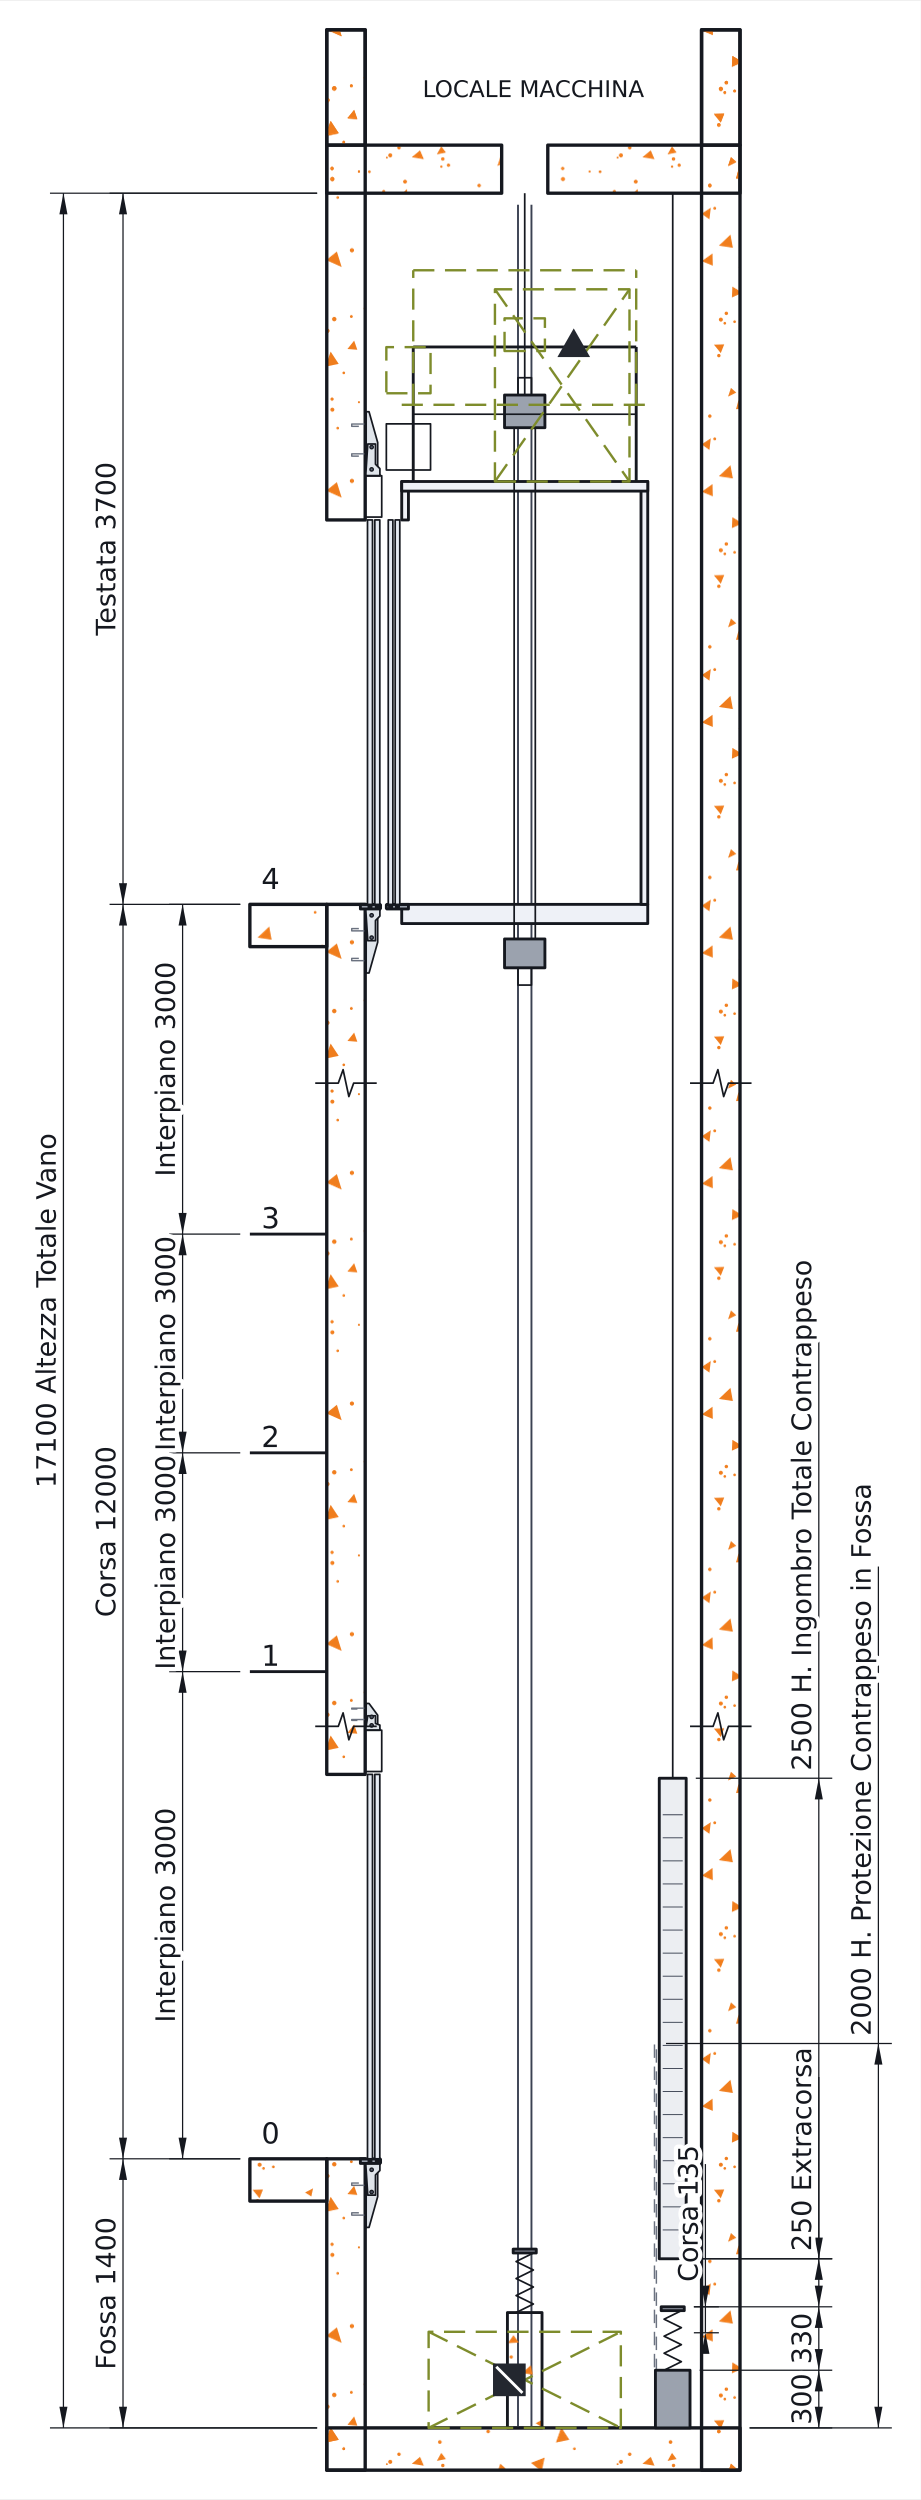
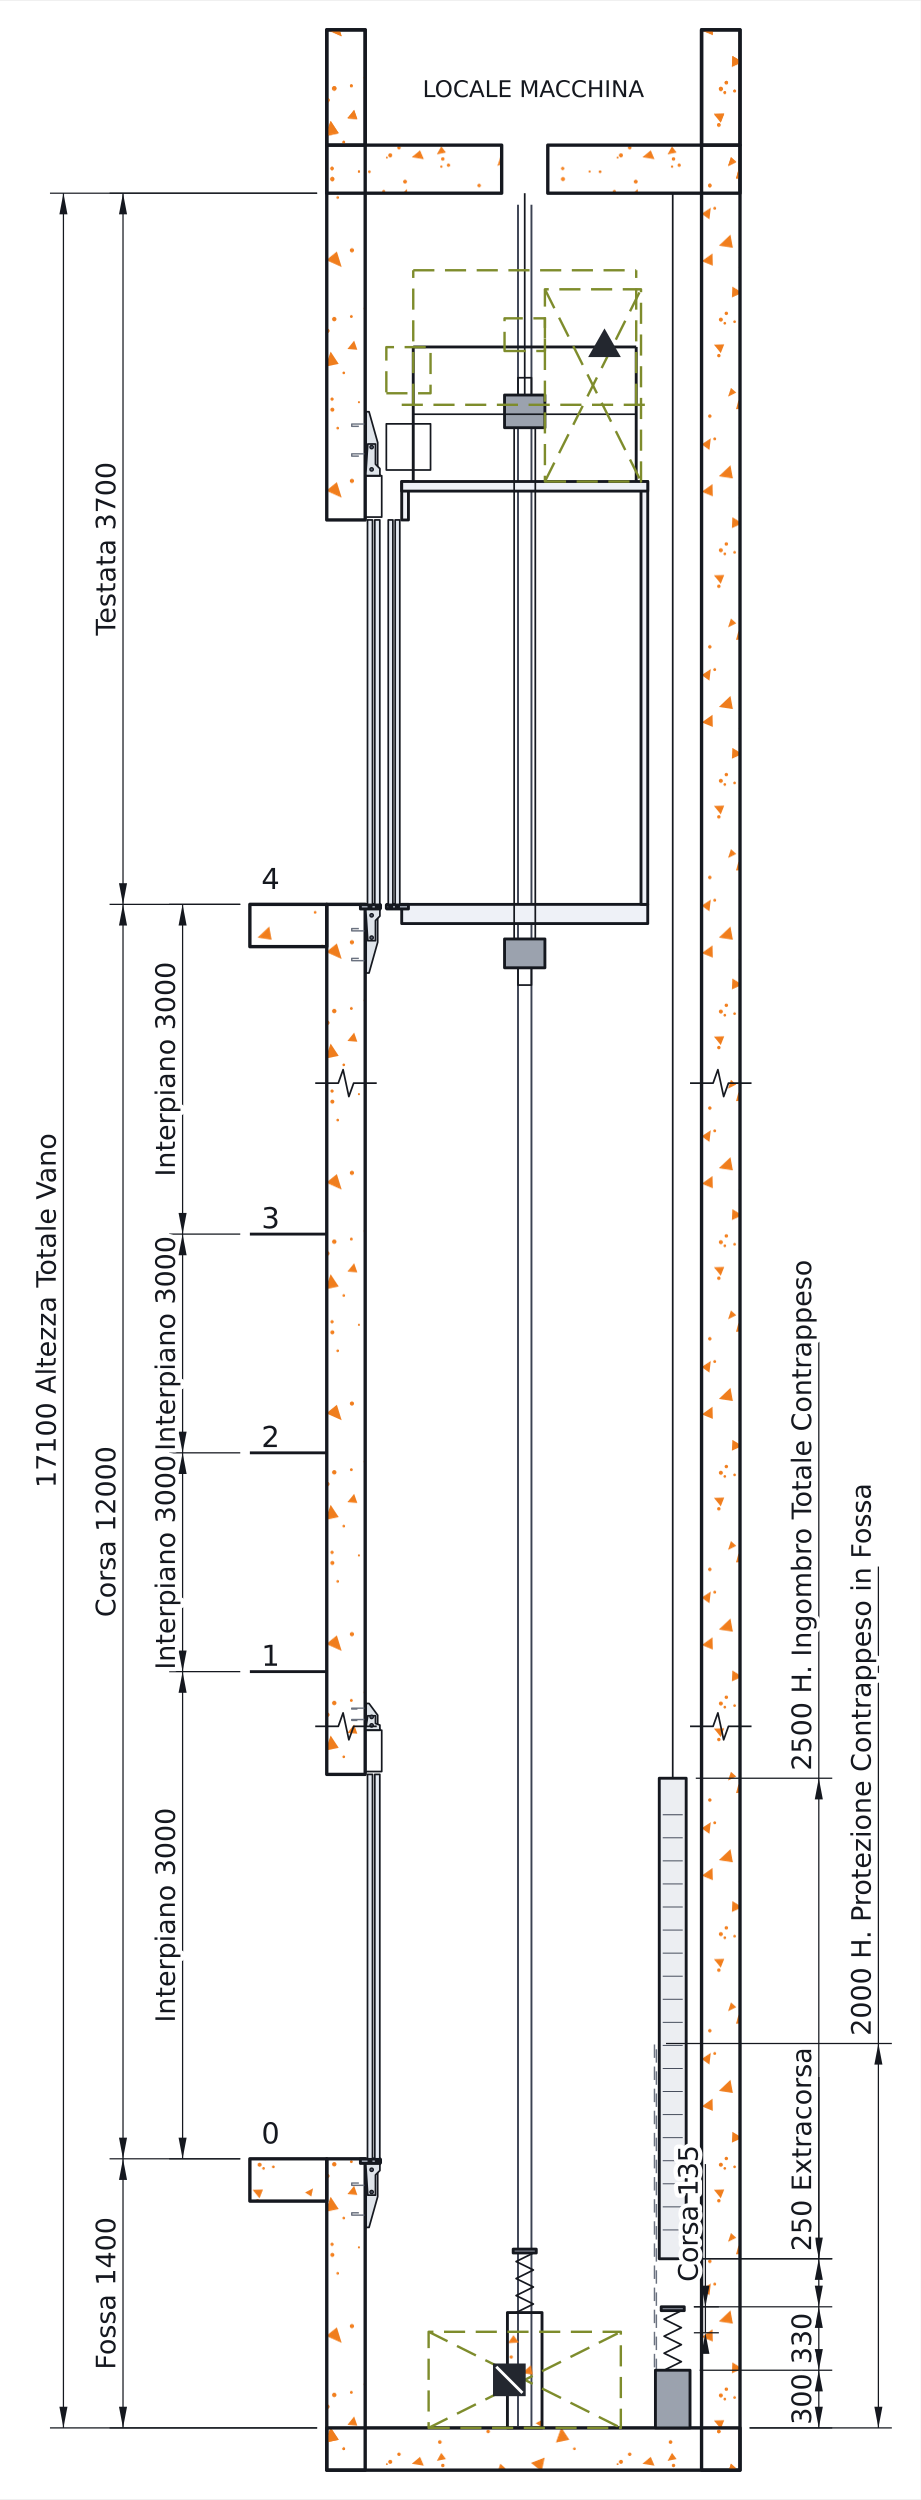
<svg xmlns="http://www.w3.org/2000/svg" width="383" height="1040" class="sheet-svg" viewBox="0 0 95.8 259.93" role="img" aria-label="Sezione A-A generata da LiftPilot" preserveAspectRatio="xMidYMid meet" data-cond="0.84">
  <defs>
    <pattern id="lp-section-concrete" patternUnits="userSpaceOnUse" width="24" height="24">
      <polygon points="18.85,16.26 20.1,16.46 19.71,15.54" fill="#ef7d1d" />
      <circle cx="1.86" cy="19.2" r="0.18" fill="#ef7d1d" />
      <circle cx="21.75" cy="8.23" r="0.19" fill="#ef7d1d" />
      <polygon points="4.06,16.26 3.76,17.17 4.61,16.75" fill="#ef7d1d" />
      <circle cx="11.14" cy="20.45" r="0.14" fill="#ef7d1d" />
      <circle cx="21.12" cy="21.3" r="0.18" fill="#ef7d1d" />
      <polygon points="7.25,16.17 8.37,17.06 8.67,15.62" fill="#ef7d1d" />
      <circle cx="14.14" cy="5.62" r="0.11" fill="#ef7d1d" />
      <circle cx="21.77" cy="14" r="0.19" fill="#ef7d1d" />
      <polygon points="11.24,13.76 10.4,12.48 9.85,14.05" fill="#ef7d1d" />
      <circle cx="14.01" cy="7.99" r="0.17" fill="#ef7d1d" />
      <circle cx="11.77" cy="14.7" r="0.14" fill="#ef7d1d" />
      <polygon points="16.73,11.47 15.71,10.15 15.07,11.47" fill="#ef7d1d" />
      <circle cx="21.93" cy="17.24" r="0.12" fill="#ef7d1d" />
      <circle cx="15.93" cy="19.82" r="0.16" fill="#ef7d1d" />
      <polygon points="2.29,11.76 3,12.64 3.36,11.73" fill="#ef7d1d" />
      <circle cx="18.54" cy="11.1" r="0.21" fill="#ef7d1d" />
      <circle cx="10.06" cy="10.32" r="0.23" fill="#ef7d1d" />
      <polygon points="8.39,12.45 8.57,11.61 7.74,12.04" fill="#ef7d1d" />
      <circle cx="3.58" cy="8.5" r="0.18" fill="#ef7d1d" />
      <circle cx="5.2" cy="5.15" r="0.17" fill="#ef7d1d" />
      <polygon points="19.07,22.08 18.26,21.59 18.3,22.28" fill="#ef7d1d" />
      <circle cx="22.67" cy="17.09" r="0.17" fill="#ef7d1d" />
      <circle cx="21.44" cy="21.66" r="0.17" fill="#ef7d1d" />
      <polygon points="1.02,3.07 2.17,3.54 2.14,2.27" fill="#ef7d1d" />
      <circle cx="6.69" cy="6.78" r="0.1" fill="#ef7d1d" />
      <circle cx="12.62" cy="1.94" r="0.22" fill="#ef7d1d" />
      <polygon points="16.86,11.6 17.89,11.91 17.7,10.87" fill="#ef7d1d" />
      <circle cx="10.55" cy="17.43" r="0.17" fill="#ef7d1d" />
      <circle cx="14.44" cy="17.77" r="0.14" fill="#ef7d1d" />
      <polygon points="21.54,0.75 21.33,2.35 22.59,1.93" fill="#ef7d1d" />
      <circle cx="2.37" cy="21.57" r="0.15" fill="#ef7d1d" />
      <circle cx="17.52" cy="15.27" r="0.18" fill="#ef7d1d" />
      <polygon points="4.01,0.31 2.8,1.46 4.26,1.68" fill="#ef7d1d" />
      <circle cx="22.08" cy="16.44" r="0.18" fill="#ef7d1d" />
      <circle cx="16.61" cy="16.06" r="0.21" fill="#ef7d1d" />
      <polygon points="17.86,6.31 17.48,7.28 18.39,7.1" fill="#ef7d1d" />
      <circle cx="10.58" cy="18.53" r="0.21" fill="#ef7d1d" />
      <circle cx="2.8" cy="12.9" r="0.18" fill="#ef7d1d" />
      <polygon points="4.21,5.72 4.16,6.85 5.24,6.35" fill="#ef7d1d" />
      <circle cx="12.56" cy="8.83" r="0.15" fill="#ef7d1d" />
      <circle cx="22.96" cy="5.43" r="0.24" fill="#ef7d1d" />
      <polygon points="14.68,4.68 15.86,5.58 16.12,3.78" fill="#ef7d1d" />
      <circle cx="8.79" cy="22.83" r="0.14" fill="#ef7d1d" />
      <circle cx="18.13" cy="9.8" r="0.18" fill="#ef7d1d" />
      <polygon points="5.99,3.65 5.43,2.89 4.85,3.71" fill="#ef7d1d" />
      <circle cx="14.37" cy="4.77" r="0.22" fill="#ef7d1d" />
      <circle cx="22.94" cy="8.42" r="0.23" fill="#ef7d1d" />
      <polygon points="7.44,6.99 7.24,6.01 6.31,6.82" fill="#ef7d1d" />
      <circle cx="22.55" cy="5.99" r="0.14" fill="#ef7d1d" />
      <circle cx="8.76" cy="17.52" r="0.15" fill="#ef7d1d" />
      <polygon points="4.84,17.56 4.59,18.48 5.64,18.33" fill="#ef7d1d" />
      <circle cx="3.42" cy="9.53" r="0.14" fill="#ef7d1d" />
      <circle cx="4.44" cy="9.37" r="0.14" fill="#ef7d1d" />
      <polygon points="15.66,1.4 16.37,2.2 16.64,1.35" fill="#ef7d1d" />
      <circle cx="16.26" cy="16.3" r="0.1" fill="#ef7d1d" />
      <circle cx="9.17" cy="3.23" r="0.13" fill="#ef7d1d" />
      <polygon points="18.33,19.56 17.17,20.84 18.56,21.16" fill="#ef7d1d" />
      <circle cx="6.38" cy="17.89" r="0.21" fill="#ef7d1d" />
      <circle cx="19.01" cy="5.49" r="0.22" fill="#ef7d1d" />
      <polygon points="12.15,12.21 13.18,12.29 12.85,11.34" fill="#ef7d1d" />
      <circle cx="14.9" cy="7.21" r="0.23" fill="#ef7d1d" />
      <circle cx="18.15" cy="18.8" r="0.2" fill="#ef7d1d" />
      <polygon points="1.96,21.51 1,22.14 1.82,22.72" fill="#ef7d1d" />
      <circle cx="3.01" cy="9.15" r="0.21" fill="#ef7d1d" />
      <circle cx="10.78" cy="9.1" r="0.23" fill="#ef7d1d" />
      <polygon points="21.46,15.96 22.4,15.77 21.92,15.13" fill="#ef7d1d" />
      <circle cx="13.35" cy="17.75" r="0.11" fill="#ef7d1d" />
      <circle cx="9.53" cy="2.38" r="0.16" fill="#ef7d1d" />
      <polygon points="9.94,2.96 11.55,3.68 11.05,2.07" fill="#ef7d1d" />
    </pattern>
  </defs>
  <rect x="0" y="0" width="95.8" height="259.93" fill="#ffffff" />
  <g stroke-linejoin="round">
    <polygon points="34,256.93 38,256.93 38,224.53 34,224.53" fill="url(#lp-section-concrete)" stroke="#15181f" stroke-width="0.35" />
    <polygon points="34,184.53 38,184.53 38,94 34,94" fill="url(#lp-section-concrete)" stroke="#15181f" stroke-width="0.35" />
    <polygon points="34,54 38,54 38,3 34,3" fill="url(#lp-section-concrete)" stroke="#15181f" stroke-width="0.35" />
    <polygon points="26,228.93 34,228.93 34,224.53 26,224.53" fill="url(#lp-section-concrete)" stroke="#15181f" stroke-width="0.35" />
    <polygon points="36.6,230.39 38,230.39 38,230.15 36.6,230.15" fill="none" stroke="#6b7280" stroke-width="0.15" stroke-dasharray="1.4 0.9" />
    <polygon points="36.6,227.29 38,227.29 38,227.05 36.6,227.05" fill="none" stroke="#6b7280" stroke-width="0.15" stroke-dasharray="1.4 0.9" />
    <polygon points="38,231.67 38.1,231.67 38.1,225.27 38,225.27" fill="#dfe4ea" stroke="#15181f" stroke-width="0.18" />
    <polygon points="38.1,231.67 38.4,231.67 39.3,228.47 39.3,225.27 38.1,225.27" fill="#dfe4ea" stroke="#15181f" stroke-width="0.18" />
    <polygon points="38.07,225.11 39.53,225.11 39.53,225.01 38.07,225.01" fill="#dfe4ea" stroke="#15181f" stroke-width="0.18" />
    <polygon points="38.07,225.01 39.53,225.01 39.53,225.75 39.07,226.21 39.07,228.31 38.27,228.31 38.07,225.25" fill="#dfe4ea" stroke="#15181f" stroke-width="0.18" />
    <circle cx="38.67" cy="225.67" r="0.16" fill="#ffffff" stroke="#15181f" stroke-width="0.18" />
    <circle cx="38.67" cy="225.67" r="0.08" fill="none" stroke="#3b4252" stroke-width="0.1" />
    <circle cx="38.67" cy="227.99" r="0.16" fill="#ffffff" stroke="#15181f" stroke-width="0.18" />
    <circle cx="38.67" cy="227.99" r="0.08" fill="none" stroke="#3b4252" stroke-width="0.1" />
    <polygon points="36.6,177.64 38,177.64 38,177.73 36.6,177.73" fill="none" stroke="#6b7280" stroke-width="0.15" stroke-dasharray="1.4 0.9" />
    <polygon points="36.6,178.82 38,178.82 38,178.91 36.6,178.91" fill="none" stroke="#6b7280" stroke-width="0.15" stroke-dasharray="1.4 0.9" />
    <polygon points="38,177.15 38.1,177.15 38.1,179.67 38,179.67" fill="#dfe4ea" stroke="#15181f" stroke-width="0.18" />
    <polygon points="38.1,177.15 38.4,177.15 39.3,178.37 39.3,179.67 38.1,179.67" fill="#dfe4ea" stroke="#15181f" stroke-width="0.18" />
    <polygon points="38.07,179.83 39.53,179.83 39.53,179.93 38.07,179.93" fill="#dfe4ea" stroke="#15181f" stroke-width="0.18" />
    <polygon points="38.07,179.93 39.53,179.93 39.53,179.4 39.07,179.23 39.07,178.43 38.27,178.43 38.07,179.69" fill="#dfe4ea" stroke="#15181f" stroke-width="0.18" />
    <circle cx="38.67" cy="179.43" r="0.16" fill="#ffffff" stroke="#15181f" stroke-width="0.18" />
    <circle cx="38.67" cy="179.43" r="0.08" fill="none" stroke="#3b4252" stroke-width="0.1" />
    <circle cx="38.67" cy="178.55" r="0.16" fill="#ffffff" stroke="#15181f" stroke-width="0.18" />
    <circle cx="38.67" cy="178.55" r="0.08" fill="none" stroke="#3b4252" stroke-width="0.1" />
    <polygon points="37.5,225.01 39.54,225.01 39.6,224.95 39.6,224.59 39.54,224.53 39.39,224.53 39.37,224.55 39.37,224.81 39.15,224.81 39.15,224.55 39.13,224.53 39.07,224.53 39.05,224.55 39.03,224.53 38.99,224.53 38.97,224.55 38.95,224.53 38.91,224.53 38.89,224.55 38.87,224.53 38.83,224.53 38.81,224.55 38.79,224.53 38.75,224.53 38.73,224.55 38.71,224.53 38.63,224.53 38.61,224.55 38.61,224.81 38.39,224.81 38.39,224.55 38.37,224.53 38.31,224.53 38.29,224.55 38.27,224.53 38.23,224.53 38.21,224.55 38.19,224.53 38.15,224.53 38.13,224.55 38.11,224.53 38.07,224.53 38.05,224.55 38.03,224.53 37.99,224.53 37.97,224.55 37.95,224.53 37.91,224.53 37.89,224.55 37.87,224.53 37.83,224.53 37.81,224.55 37.79,224.53 37.75,224.53 37.73,224.55 37.71,224.53 37.67,224.53 37.65,224.55 37.63,224.53 37.5,224.53" fill="#9ba2ae" stroke="#15181f" stroke-width="0.3" />
    <polygon points="39,224.53 39.52,224.53 39.52,184.53 39,184.53" fill="#e5eaf2" stroke="#15181f" stroke-width="0.18" />
    <polygon points="38.24,224.53 38.76,224.53 38.76,184.53 38.24,184.53" fill="#e5eaf2" stroke="#15181f" stroke-width="0.18" />
    <polygon points="38,184.23 39.72,184.23 39.72,179.93 38,179.93" fill="none" stroke="#15181f" stroke-width="0.18" />
    <line x1="26" y1="173.84" x2="34" y2="173.84" stroke="#15181f" stroke-width="0.3" />
    <line x1="26" y1="151.07" x2="34" y2="151.07" stroke="#15181f" stroke-width="0.3" />
    <line x1="26" y1="128.31" x2="34" y2="128.31" stroke="#15181f" stroke-width="0.3" />
    <polygon points="26,98.4 34,98.4 34,94 26,94" fill="url(#lp-section-concrete)" stroke="#15181f" stroke-width="0.35" />
    <polygon points="36.6,99.86 38,99.86 38,99.62 36.6,99.62" fill="none" stroke="#6b7280" stroke-width="0.15" stroke-dasharray="1.4 0.9" />
    <polygon points="36.6,96.76 38,96.76 38,96.52 36.6,96.52" fill="none" stroke="#6b7280" stroke-width="0.15" stroke-dasharray="1.4 0.9" />
    <polygon points="38,101.14 38.1,101.14 38.1,94.74 38,94.74" fill="#dfe4ea" stroke="#15181f" stroke-width="0.18" />
    <polygon points="38.1,101.14 38.4,101.14 39.3,97.94 39.3,94.74 38.1,94.74" fill="#dfe4ea" stroke="#15181f" stroke-width="0.18" />
    <polygon points="38.07,94.58 39.53,94.58 39.53,94.48 38.07,94.48" fill="#dfe4ea" stroke="#15181f" stroke-width="0.18" />
    <polygon points="38.07,94.48 39.53,94.48 39.53,95.22 39.07,95.68 39.07,97.78 38.27,97.78 38.07,94.72" fill="#dfe4ea" stroke="#15181f" stroke-width="0.18" />
    <circle cx="38.67" cy="95.14" r="0.16" fill="#ffffff" stroke="#15181f" stroke-width="0.18" />
    <circle cx="38.67" cy="95.14" r="0.08" fill="none" stroke="#3b4252" stroke-width="0.1" />
    <circle cx="38.67" cy="97.46" r="0.16" fill="#ffffff" stroke="#15181f" stroke-width="0.18" />
    <circle cx="38.67" cy="97.46" r="0.08" fill="none" stroke="#3b4252" stroke-width="0.1" />
    <polygon points="36.6,44.02 38,44.02 38,44.26 36.6,44.26" fill="none" stroke="#6b7280" stroke-width="0.15" stroke-dasharray="1.4 0.9" />
    <polygon points="36.6,47.12 38,47.12 38,47.36 36.6,47.36" fill="none" stroke="#6b7280" stroke-width="0.15" stroke-dasharray="1.4 0.9" />
    <polygon points="38,42.74 38.1,42.74 38.1,49.14 38,49.14" fill="#dfe4ea" stroke="#15181f" stroke-width="0.18" />
    <polygon points="38.1,42.74 38.4,42.74 39.3,45.94 39.3,49.14 38.1,49.14" fill="#dfe4ea" stroke="#15181f" stroke-width="0.18" />
    <polygon points="38.07,49.3 39.53,49.3 39.53,49.4 38.07,49.4" fill="#dfe4ea" stroke="#15181f" stroke-width="0.18" />
    <polygon points="38.07,49.4 39.53,49.4 39.53,48.66 39.07,48.2 39.07,46.1 38.27,46.1 38.07,49.16" fill="#dfe4ea" stroke="#15181f" stroke-width="0.18" />
    <circle cx="38.67" cy="48.74" r="0.16" fill="#ffffff" stroke="#15181f" stroke-width="0.18" />
    <circle cx="38.67" cy="48.74" r="0.08" fill="none" stroke="#3b4252" stroke-width="0.1" />
    <circle cx="38.67" cy="46.42" r="0.16" fill="#ffffff" stroke="#15181f" stroke-width="0.18" />
    <circle cx="38.67" cy="46.42" r="0.08" fill="none" stroke="#3b4252" stroke-width="0.1" />
    <polygon points="37.5,94.48 39.54,94.48 39.6,94.42 39.6,94.06 39.54,94 39.39,94 39.37,94.02 39.37,94.28 39.15,94.28 39.15,94.02 39.13,94 39.07,94 39.05,94.02 39.03,94 38.99,94 38.97,94.02 38.95,94 38.91,94 38.89,94.02 38.87,94 38.83,94 38.81,94.02 38.79,94 38.75,94 38.73,94.02 38.71,94 38.63,94 38.61,94.02 38.61,94.28 38.39,94.28 38.39,94.02 38.37,94 38.31,94 38.29,94.02 38.27,94 38.23,94 38.21,94.02 38.19,94 38.15,94 38.13,94.02 38.11,94 38.07,94 38.05,94.02 38.03,94 37.99,94 37.97,94.02 37.95,94 37.91,94 37.89,94.02 37.87,94 37.83,94 37.81,94.02 37.79,94 37.75,94 37.73,94.02 37.71,94 37.67,94 37.65,94.02 37.63,94 37.5,94" fill="#9ba2ae" stroke="#15181f" stroke-width="0.3" />
    <polygon points="39,94 39.52,94 39.52,54 39,54" fill="#e5eaf2" stroke="#15181f" stroke-width="0.18" />
    <polygon points="38.24,94 38.76,94 38.76,54 38.24,54" fill="#e5eaf2" stroke="#15181f" stroke-width="0.18" />
    <polygon points="38,53.7 39.72,53.7 39.72,49.4 38,49.4" fill="none" stroke="#15181f" stroke-width="0.18" />
    <polygon points="73,256.93 77,256.93 77,3 73,3" fill="url(#lp-section-concrete)" stroke="#15181f" stroke-width="0.35" />
    <polyline points="32.8,179.53 35.2,179.53 35.7,178.13 36.3,180.93 36.8,179.53 39.2,179.53" fill="none" stroke="#15181f" stroke-width="0.18" />
    <polyline points="71.8,179.53 74.2,179.53 74.7,178.13 75.3,180.93 75.8,179.53 78.2,179.53" fill="none" stroke="#15181f" stroke-width="0.18" />
    <polyline points="32.8,112.6 35.2,112.6 35.7,111.2 36.3,114 36.8,112.6 39.2,112.6" fill="none" stroke="#15181f" stroke-width="0.18" />
    <polyline points="71.8,112.6 74.2,112.6 74.7,111.2 75.3,114 75.8,112.6 78.2,112.6" fill="none" stroke="#15181f" stroke-width="0.18" />
    <polygon points="34,256.93 77,256.93 77,252.53 34,252.53" fill="url(#lp-section-concrete)" stroke="#15181f" stroke-width="0.35" />
    <polygon points="34,20 52.2,20 52.2,15 34,15" fill="url(#lp-section-concrete)" stroke="#15181f" stroke-width="0.35" />
    <polygon points="57,20 77,20 77,15 57,15" fill="url(#lp-section-concrete)" stroke="#15181f" stroke-width="0.35" />
    <polygon points="34,15 38,15 38,3 34,3" fill="url(#lp-section-concrete)" stroke="#15181f" stroke-width="0.35" />
    <polygon points="73,15 77,15 77,3 73,3" fill="url(#lp-section-concrete)" stroke="#15181f" stroke-width="0.35" />
    <line x1="53.9" y1="252.53" x2="53.9" y2="21.2" stroke="#3b4252" stroke-width="0.2" />
    <line x1="55.3" y1="252.53" x2="55.3" y2="21.2" stroke="#3b4252" stroke-width="0.2" />
    <polygon points="68.6,234.93 71.4,234.93 71.4,184.93 68.6,184.93" fill="#eceef2" stroke="#15181f" stroke-width="0.3" />
    <line x1="68.96" y1="231.93" x2="71.04" y2="231.93" stroke="#3b4252" stroke-width="0.1" />
    <line x1="68.96" y1="229.53" x2="71.04" y2="229.53" stroke="#3b4252" stroke-width="0.1" />
    <line x1="68.96" y1="227.13" x2="71.04" y2="227.13" stroke="#3b4252" stroke-width="0.1" />
    <line x1="68.96" y1="224.73" x2="71.04" y2="224.73" stroke="#3b4252" stroke-width="0.1" />
    <line x1="68.96" y1="222.33" x2="71.04" y2="222.33" stroke="#3b4252" stroke-width="0.1" />
    <line x1="68.96" y1="219.93" x2="71.04" y2="219.93" stroke="#3b4252" stroke-width="0.1" />
    <line x1="68.96" y1="217.53" x2="71.04" y2="217.53" stroke="#3b4252" stroke-width="0.1" />
    <line x1="68.96" y1="215.13" x2="71.04" y2="215.13" stroke="#3b4252" stroke-width="0.1" />
    <line x1="68.96" y1="212.73" x2="71.04" y2="212.73" stroke="#3b4252" stroke-width="0.1" />
    <line x1="68.96" y1="210.33" x2="71.04" y2="210.33" stroke="#3b4252" stroke-width="0.1" />
    <line x1="68.96" y1="207.93" x2="71.04" y2="207.93" stroke="#3b4252" stroke-width="0.1" />
    <line x1="68.96" y1="205.53" x2="71.04" y2="205.53" stroke="#3b4252" stroke-width="0.1" />
    <line x1="68.96" y1="203.13" x2="71.04" y2="203.13" stroke="#3b4252" stroke-width="0.1" />
    <line x1="68.96" y1="200.73" x2="71.04" y2="200.73" stroke="#3b4252" stroke-width="0.1" />
    <line x1="68.96" y1="198.33" x2="71.04" y2="198.33" stroke="#3b4252" stroke-width="0.1" />
    <line x1="68.96" y1="195.93" x2="71.04" y2="195.93" stroke="#3b4252" stroke-width="0.1" />
    <line x1="68.96" y1="193.53" x2="71.04" y2="193.53" stroke="#3b4252" stroke-width="0.1" />
    <line x1="68.96" y1="191.13" x2="71.04" y2="191.13" stroke="#3b4252" stroke-width="0.1" />
    <line x1="68.96" y1="188.73" x2="71.04" y2="188.73" stroke="#3b4252" stroke-width="0.1" />
    <line x1="70" y1="184.93" x2="70" y2="20" stroke="#15181f" stroke-width="0.18" />
    <polygon points="68.1,246.53 68.3,246.53 68.3,212.53 68.1,212.53" fill="none" stroke="#6b7280" stroke-width="0.15" stroke-dasharray="1.4 0.9" />
    <polygon points="52.8,252.53 56.4,252.53 56.4,240.53 52.8,240.53" fill="url(#lp-section-concrete)" stroke="#15181f" stroke-width="0.3" />
    <polyline points="53.7,240.53 55.5,239.64 53.7,238.76 55.5,237.87 53.7,236.99 55.5,236.1 53.7,235.22 55.5,234.33" fill="none" stroke="#15181f" stroke-width="0.18" />
    <polygon points="53.4,234.33 55.8,234.33 55.8,233.93 53.4,233.93" fill="#9ba2ae" stroke="#15181f" stroke-width="0.3" />
    <polygon points="68.2,252.53 71.8,252.53 71.8,246.53 68.2,246.53" fill="#9ba2ae" stroke="#15181f" stroke-width="0.3" />
    <polyline points="69.1,246.53 70.9,245.64 69.1,244.76 70.9,243.87 69.1,242.99 70.9,242.1 69.1,241.22 70.9,240.33" fill="none" stroke="#15181f" stroke-width="0.18" />
    <polygon points="68.8,240.33 71.2,240.33 71.2,239.93 68.8,239.93" fill="#9ba2ae" stroke="#15181f" stroke-width="0.3" />
    <polygon points="44.6,252.53 64.6,252.53 64.6,242.53 44.6,242.53" fill="none" stroke="#7e8c2c" stroke-width="0.25" stroke-dasharray="2.2 1.1" />
    <line x1="44.6" y1="252.53" x2="64.6" y2="242.53" stroke="#7e8c2c" stroke-width="0.25" stroke-dasharray="2.2 1.1" />
    <line x1="44.6" y1="242.53" x2="64.6" y2="252.53" stroke="#7e8c2c" stroke-width="0.25" stroke-dasharray="2.2 1.1" />
    <polygon points="41.8,96 67.4,96 67.4,94 41.8,94" fill="#eef1f7" stroke="#15181f" stroke-width="0.3" />
    <polygon points="41.8,54 42.5,54 42.5,50 41.8,50" fill="#eef1f7" stroke="#15181f" stroke-width="0.3" />
    <polygon points="42.5,94.48 40.26,94.48 40.2,94.42 40.2,94.06 40.26,94 40.34,94 40.36,94.02 40.38,94 40.42,94 40.44,94.02 40.46,94 40.51,94 40.53,94.02 40.53,94.28 40.75,94.28 40.75,94.02 40.77,94 40.83,94 40.85,94.02 40.87,94 40.91,94 40.93,94.02 40.95,94 40.99,94 41.01,94.02 41.03,94 41.07,94 41.09,94.02 41.11,94 41.23,94 41.25,94.02 41.25,94.28 41.47,94.28 41.47,94.02 41.49,94 41.55,94 41.57,94.02 41.59,94 41.63,94 41.65,94.02 41.67,94 41.71,94 41.73,94.02 41.75,94 41.79,94 41.81,94.02 41.83,94 41.87,94 41.89,94.02 41.91,94 41.95,94 41.97,94.02 41.99,94 42.03,94 42.05,94.02 42.07,94 42.11,94 42.13,94.02 42.15,94 42.19,94 42.21,94.02 42.23,94 42.27,94 42.29,94.02 42.31,94 42.35,94 42.37,94.02 42.39,94 42.5,94" fill="#9ba2ae" stroke="#15181f" stroke-width="0.3" />
    <polygon points="40.4,94 40.88,94 40.88,54 40.4,54" fill="#e5eaf2" stroke="#15181f" stroke-width="0.18" />
    <polygon points="41.12,94 41.6,94 41.6,54 41.12,54" fill="#e5eaf2" stroke="#15181f" stroke-width="0.18" />
    <polygon points="40.2,48.8 44.8,48.8 44.8,44 40.2,44" fill="none" stroke="#15181f" stroke-width="0.18" />
    <polygon points="66.7,94 67.4,94 67.4,50 66.7,50" fill="#eef1f7" stroke="#15181f" stroke-width="0.3" />
    <polygon points="41.8,51 67.4,51 67.4,50 41.8,50" fill="#eef1f7" stroke="#15181f" stroke-width="0.3" />
    <polygon points="53.5,100.6 55.7,100.6 55.7,41 53.5,41" fill="none" stroke="#15181f" stroke-width="0.18" />
    <polygon points="53.9,41 55.3,41 55.3,39.2 53.9,39.2" fill="none" stroke="#15181f" stroke-width="0.18" />
    <polygon points="53.9,102.4 55.3,102.4 55.3,100.6 53.9,100.6" fill="none" stroke="#15181f" stroke-width="0.18" />
    <polygon points="52.5,44.4 56.7,44.4 56.7,41 52.5,41" fill="#9ba2ae" stroke="#15181f" stroke-width="0.3" />
    <polygon points="52.5,100.6 56.7,100.6 56.7,97.6 52.5,97.6" fill="#9ba2ae" stroke="#15181f" stroke-width="0.3" />
    <line x1="54.6" y1="41" x2="54.6" y2="20" stroke="#15181f" stroke-width="0.18" />
    <line x1="43" y1="36" x2="66.2" y2="36" stroke="#15181f" stroke-width="0.3" />
    <line x1="43" y1="50" x2="43" y2="36" stroke="#15181f" stroke-width="0.3" />
    <line x1="66.2" y1="50" x2="66.2" y2="36" stroke="#15181f" stroke-width="0.3" />
    <line x1="43" y1="43" x2="66.2" y2="43" stroke="#15181f" stroke-width="0.18" />
-     <polygon points="51.5,50 65.5,50 65.5,30 51.5,30" fill="none" stroke="#7e8c2c" stroke-width="0.25" stroke-dasharray="2.2 1.1" />
-     <line x1="51.5" y1="50" x2="65.5" y2="30" stroke="#7e8c2c" stroke-width="0.25" stroke-dasharray="2.2 1.1" />
-     <line x1="51.5" y1="30" x2="65.5" y2="50" stroke="#7e8c2c" stroke-width="0.25" stroke-dasharray="2.2 1.1" />
+     <polygon points="56.7,50 66.7,50 66.7,30 56.7,30" fill="none" stroke="#7e8c2c" stroke-width="0.25" stroke-dasharray="2.2 1.1" />
+     <line x1="56.7" y1="50" x2="66.7" y2="30" stroke="#7e8c2c" stroke-width="0.25" stroke-dasharray="2.2 1.1" />
+     <line x1="56.7" y1="30" x2="66.7" y2="50" stroke="#7e8c2c" stroke-width="0.25" stroke-dasharray="2.2 1.1" />
    <line x1="41.8" y1="42.02" x2="67.4" y2="42.02" stroke="#7e8c2c" stroke-width="0.25" stroke-dasharray="2.2 1.1" />
    <polygon points="40.2,40.82 44.8,40.82 44.8,36.02 40.2,36.02" fill="none" stroke="#7e8c2c" stroke-width="0.25" stroke-dasharray="2.2 1.1" />
    <polygon points="52.5,36.42 56.7,36.42 56.7,33.02 52.5,33.02" fill="none" stroke="#7e8c2c" stroke-width="0.25" stroke-dasharray="2.2 1.1" />
    <line x1="43" y1="28.02" x2="66.2" y2="28.02" stroke="#7e8c2c" stroke-width="0.25" stroke-dasharray="2.2 1.1" />
    <line x1="43" y1="42.02" x2="43" y2="28.02" stroke="#7e8c2c" stroke-width="0.25" stroke-dasharray="2.2 1.1" />
    <line x1="66.2" y1="42.02" x2="66.2" y2="28.02" stroke="#7e8c2c" stroke-width="0.25" stroke-dasharray="2.2 1.1" />
    <polygon points="51.3,249.23 54.7,249.23 54.7,245.83 51.3,245.83" fill="#23272f" stroke="none" />
    <line x1="51.64" y1="246.17" x2="54.36" y2="248.89" stroke="#ffffff" stroke-width="0.3" />
-     <polygon points="58,37.05 61.4,37.05 59.7,34.07" fill="#23272f" stroke="none" />
+     <polygon points="61.2,37.05 64.6,37.05 62.9,34.07" fill="#23272f" stroke="none" />
    <line x1="25" y1="224.53" x2="17.6" y2="224.53" stroke="#15181f" stroke-width="0.13" />
    <line x1="25" y1="173.84" x2="17.6" y2="173.84" stroke="#15181f" stroke-width="0.13" />
    <line x1="25" y1="151.07" x2="17.6" y2="151.07" stroke="#15181f" stroke-width="0.13" />
    <line x1="25" y1="128.31" x2="17.6" y2="128.31" stroke="#15181f" stroke-width="0.13" />
    <line x1="25" y1="94" x2="17.6" y2="94" stroke="#15181f" stroke-width="0.13" />
    <line x1="19" y1="224.53" x2="19" y2="94" stroke="#15181f" stroke-width="0.13" />
    <polygon points="19,224.53 19.42,222.33 18.58,222.33" fill="#15181f" stroke="none" />
    <polygon points="19,173.84 18.58,176.04 19.42,176.04" fill="#15181f" stroke="none" />
    <polygon points="19,173.84 19.42,171.64 18.58,171.64" fill="#15181f" stroke="none" />
    <polygon points="19,151.07 18.58,153.27 19.42,153.27" fill="#15181f" stroke="none" />
    <polygon points="19,151.07 19.42,148.87 18.58,148.87" fill="#15181f" stroke="none" />
    <polygon points="19,128.31 18.58,130.51 19.42,130.51" fill="#15181f" stroke="none" />
    <polygon points="19,128.31 19.42,126.11 18.58,126.11" fill="#15181f" stroke="none" />
    <polygon points="19,94 18.58,96.2 19.42,96.2" fill="#15181f" stroke="none" />
    <line x1="33" y1="252.53" x2="11.4" y2="252.53" stroke="#15181f" stroke-width="0.13" />
    <line x1="25" y1="224.53" x2="11.4" y2="224.53" stroke="#15181f" stroke-width="0.13" />
    <line x1="25" y1="94" x2="11.4" y2="94" stroke="#15181f" stroke-width="0.13" />
    <line x1="33" y1="20" x2="11.4" y2="20" stroke="#15181f" stroke-width="0.13" />
    <line x1="12.8" y1="252.53" x2="12.8" y2="20" stroke="#15181f" stroke-width="0.13" />
    <polygon points="12.8,252.53 13.22,250.33 12.38,250.33" fill="#15181f" stroke="none" />
    <polygon points="12.8,224.53 12.38,226.73 13.22,226.73" fill="#15181f" stroke="none" />
    <polygon points="12.8,224.53 13.22,222.33 12.38,222.33" fill="#15181f" stroke="none" />
    <polygon points="12.8,94 12.38,96.2 13.22,96.2" fill="#15181f" stroke="none" />
    <polygon points="12.8,94 13.22,91.8 12.38,91.8" fill="#15181f" stroke="none" />
    <polygon points="12.8,20 12.38,22.2 13.22,22.2" fill="#15181f" stroke="none" />
    <line x1="33" y1="252.53" x2="5.2" y2="252.53" stroke="#15181f" stroke-width="0.13" />
    <line x1="33" y1="20" x2="5.2" y2="20" stroke="#15181f" stroke-width="0.13" />
    <line x1="6.6" y1="252.53" x2="6.6" y2="20" stroke="#15181f" stroke-width="0.13" />
    <polygon points="6.6,252.53 7.02,250.33 6.18,250.33" fill="#15181f" stroke="none" />
    <polygon points="6.6,20 6.18,22.2 7.02,22.2" fill="#15181f" stroke="none" />
    <line x1="78" y1="252.53" x2="86.6" y2="252.53" stroke="#15181f" stroke-width="0.13" />
    <line x1="72.8" y1="246.53" x2="86.6" y2="246.53" stroke="#15181f" stroke-width="0.13" />
    <line x1="72.2" y1="239.93" x2="86.6" y2="239.93" stroke="#15181f" stroke-width="0.13" />
    <line x1="72.4" y1="234.93" x2="86.6" y2="234.93" stroke="#15181f" stroke-width="0.13" />
    <line x1="85.2" y1="252.53" x2="85.2" y2="234.93" stroke="#15181f" stroke-width="0.13" />
    <polygon points="85.2,252.53 85.62,250.33 84.78,250.33" fill="#15181f" stroke="none" />
    <polygon points="85.2,246.53 84.78,248.73 85.62,248.73" fill="#15181f" stroke="none" />
    <polygon points="85.2,246.53 85.62,244.33 84.78,244.33" fill="#15181f" stroke="none" />
    <polygon points="85.2,239.93 84.78,242.13 85.62,242.13" fill="#15181f" stroke="none" />
    <polygon points="85.2,239.93 85.62,237.73 84.78,237.73" fill="#15181f" stroke="none" />
    <polygon points="85.2,234.93 84.78,237.13 85.62,237.13" fill="#15181f" stroke="none" />
    <line x1="85.2" y1="234.93" x2="85.2" y2="216.02" stroke="#15181f" stroke-width="0.13" />
    <line x1="72.4" y1="234.93" x2="86.6" y2="234.93" stroke="#15181f" stroke-width="0.13" />
    <line x1="72.4" y1="184.93" x2="86.6" y2="184.93" stroke="#15181f" stroke-width="0.13" />
    <line x1="85.2" y1="234.93" x2="85.2" y2="184.93" stroke="#15181f" stroke-width="0.13" />
    <polygon points="85.2,234.93 85.62,232.73 84.78,232.73" fill="#15181f" stroke="none" />
    <polygon points="85.2,184.93 84.78,187.13 85.62,187.13" fill="#15181f" stroke="none" />
    <line x1="85.2" y1="184.93" x2="85.2" y2="138.69" stroke="#15181f" stroke-width="0.13" />
    <line x1="78" y1="252.53" x2="92.8" y2="252.53" stroke="#15181f" stroke-width="0.13" />
    <line x1="69.3" y1="212.53" x2="92.8" y2="212.53" stroke="#15181f" stroke-width="0.13" />
    <line x1="91.4" y1="252.53" x2="91.4" y2="212.53" stroke="#15181f" stroke-width="0.13" />
    <polygon points="91.4,252.53 91.82,250.33 90.98,250.33" fill="#15181f" stroke="none" />
    <polygon points="91.4,212.53 90.98,214.73 91.82,214.73" fill="#15181f" stroke="none" />
    <line x1="91.4" y1="212.53" x2="91.4" y2="162.9" stroke="#15181f" stroke-width="0.13" />
    <line x1="72.2" y1="242.63" x2="74.8" y2="242.63" stroke="#15181f" stroke-width="0.13" />
    <line x1="72.2" y1="239.93" x2="74.8" y2="239.93" stroke="#15181f" stroke-width="0.13" />
    <line x1="73.4" y1="242.63" x2="73.4" y2="239.93" stroke="#15181f" stroke-width="0.13" />
    <polygon points="73.4,242.63 72.98,244.83 73.82,244.83" fill="#15181f" stroke="none" />
    <polygon points="73.4,239.93 73.82,237.73 72.98,237.73" fill="#15181f" stroke="none" />
    <line x1="73.4" y1="239.93" x2="73.4" y2="225.08" stroke="#15181f" stroke-width="0.13" />
    <text x="27.2" y="222.93" font-size="3" font-family="'DejaVu Sans', Verdana, 'Segoe UI', Arial, sans-serif" font-weight="400" text-anchor="start" textLength="1.6" lengthAdjust="spacingAndGlyphs" fill="#15181f">0</text>
    <text x="27.2" y="173.23" font-size="3" font-family="'DejaVu Sans', Verdana, 'Segoe UI', Arial, sans-serif" font-weight="400" text-anchor="start" textLength="1.6" lengthAdjust="spacingAndGlyphs" fill="#15181f">1</text>
    <text x="27.2" y="150.47" font-size="3" font-family="'DejaVu Sans', Verdana, 'Segoe UI', Arial, sans-serif" font-weight="400" text-anchor="start" textLength="1.6" lengthAdjust="spacingAndGlyphs" fill="#15181f">2</text>
    <text x="27.2" y="127.7" font-size="3" font-family="'DejaVu Sans', Verdana, 'Segoe UI', Arial, sans-serif" font-weight="400" text-anchor="start" textLength="1.6" lengthAdjust="spacingAndGlyphs" fill="#15181f">3</text>
    <text x="27.2" y="92.4" font-size="3" font-family="'DejaVu Sans', Verdana, 'Segoe UI', Arial, sans-serif" font-weight="400" text-anchor="start" textLength="1.6" lengthAdjust="spacingAndGlyphs" fill="#15181f">4</text>
    <text x="55.5" y="10" font-size="2.4" font-family="'DejaVu Sans', Verdana, 'Segoe UI', Arial, sans-serif" font-weight="400" text-anchor="middle" textLength="19.46" lengthAdjust="spacingAndGlyphs" fill="#15181f">LOCALE MACCHINA</text>
    <text x="18.2" y="199.18" font-size="2.8" font-family="'DejaVu Sans', Verdana, 'Segoe UI', Arial, sans-serif" font-weight="400" text-anchor="middle" textLength="18.77" lengthAdjust="spacingAndGlyphs" fill="#15181f" transform="rotate(-90 18.2 199.18)" stroke="#ffffff" stroke-width="0.9" paint-order="stroke" stroke-linejoin="round">Interpiano 3000</text>
    <text x="18.2" y="162.46" font-size="2.8" font-family="'DejaVu Sans', Verdana, 'Segoe UI', Arial, sans-serif" font-weight="400" text-anchor="middle" textLength="18.77" lengthAdjust="spacingAndGlyphs" fill="#15181f" transform="rotate(-90 18.2 162.46)" stroke="#ffffff" stroke-width="0.9" paint-order="stroke" stroke-linejoin="round">Interpiano 3000</text>
    <text x="18.2" y="139.69" font-size="2.8" font-family="'DejaVu Sans', Verdana, 'Segoe UI', Arial, sans-serif" font-weight="400" text-anchor="middle" textLength="18.77" lengthAdjust="spacingAndGlyphs" fill="#15181f" transform="rotate(-90 18.2 139.69)" stroke="#ffffff" stroke-width="0.9" paint-order="stroke" stroke-linejoin="round">Interpiano 3000</text>
    <text x="18.2" y="111.15" font-size="2.8" font-family="'DejaVu Sans', Verdana, 'Segoe UI', Arial, sans-serif" font-weight="400" text-anchor="middle" textLength="18.77" lengthAdjust="spacingAndGlyphs" fill="#15181f" transform="rotate(-90 18.2 111.15)" stroke="#ffffff" stroke-width="0.9" paint-order="stroke" stroke-linejoin="round">Interpiano 3000</text>
    <text x="12" y="238.53" font-size="2.8" font-family="'DejaVu Sans', Verdana, 'Segoe UI', Arial, sans-serif" font-weight="400" text-anchor="middle" textLength="13.42" lengthAdjust="spacingAndGlyphs" fill="#15181f" transform="rotate(-90 12 238.53)" stroke="#ffffff" stroke-width="0.9" paint-order="stroke" stroke-linejoin="round">Fossa 1400</text>
    <text x="12" y="159.27" font-size="2.8" font-family="'DejaVu Sans', Verdana, 'Segoe UI', Arial, sans-serif" font-weight="400" text-anchor="middle" textLength="14.94" lengthAdjust="spacingAndGlyphs" fill="#15181f" transform="rotate(-90 12 159.27)" stroke="#ffffff" stroke-width="0.9" paint-order="stroke" stroke-linejoin="round">Corsa 12000</text>
    <text x="12" y="57" font-size="2.8" font-family="'DejaVu Sans', Verdana, 'Segoe UI', Arial, sans-serif" font-weight="400" text-anchor="middle" textLength="15.57" lengthAdjust="spacingAndGlyphs" fill="#15181f" transform="rotate(-90 12 57)" stroke="#ffffff" stroke-width="0.9" paint-order="stroke" stroke-linejoin="round">Testata 3700</text>
    <text x="5.8" y="136.27" font-size="2.8" font-family="'DejaVu Sans', Verdana, 'Segoe UI', Arial, sans-serif" font-weight="400" text-anchor="middle" textLength="31.59" lengthAdjust="spacingAndGlyphs" fill="#15181f" transform="rotate(-90 5.8 136.27)" stroke="#ffffff" stroke-width="0.9" paint-order="stroke" stroke-linejoin="round">17100 Altezza Totale Vano</text>
    <text x="84.4" y="249.53" font-size="2.8" font-family="'DejaVu Sans', Verdana, 'Segoe UI', Arial, sans-serif" font-weight="400" text-anchor="middle" textLength="4.49" lengthAdjust="spacingAndGlyphs" fill="#15181f" transform="rotate(-90 84.4 249.53)" stroke="#ffffff" stroke-width="0.9" paint-order="stroke" stroke-linejoin="round">300</text>
    <text x="84.4" y="243.23" font-size="2.8" font-family="'DejaVu Sans', Verdana, 'Segoe UI', Arial, sans-serif" font-weight="400" text-anchor="middle" textLength="4.49" lengthAdjust="spacingAndGlyphs" fill="#15181f" transform="rotate(-90 84.4 243.23)" stroke="#ffffff" stroke-width="0.9" paint-order="stroke" stroke-linejoin="round">330</text>
    <text x="84.4" y="234.13" font-size="2.8" font-family="'DejaVu Sans', Verdana, 'Segoe UI', Arial, sans-serif" font-weight="400" text-anchor="start" textLength="17.81" lengthAdjust="spacingAndGlyphs" fill="#15181f" transform="rotate(-90 84.4 234.13)" stroke="#ffffff" stroke-width="0.9" paint-order="stroke" stroke-linejoin="round">250 Extracorsa</text>
    <text x="84.4" y="184.13" font-size="2.8" font-family="'DejaVu Sans', Verdana, 'Segoe UI', Arial, sans-serif" font-weight="400" text-anchor="start" textLength="45.14" lengthAdjust="spacingAndGlyphs" fill="#15181f" transform="rotate(-90 84.4 184.13)" stroke="#ffffff" stroke-width="0.9" paint-order="stroke" stroke-linejoin="round">2500 H. Ingombro Totale Contrappeso</text>
    <text x="90.6" y="211.73" font-size="2.8" font-family="'DejaVu Sans', Verdana, 'Segoe UI', Arial, sans-serif" font-weight="400" text-anchor="start" textLength="48.53" lengthAdjust="spacingAndGlyphs" fill="#15181f" transform="rotate(-90 90.6 211.73)" stroke="#ffffff" stroke-width="0.9" paint-order="stroke" stroke-linejoin="round">2000 H. Protezione Contrappeso in Fossa</text>
    <text x="72.6" y="237.33" font-size="2.8" font-family="'DejaVu Sans', Verdana, 'Segoe UI', Arial, sans-serif" font-weight="400" text-anchor="start" textLength="11.95" lengthAdjust="spacingAndGlyphs" fill="#15181f" transform="rotate(-90 72.6 237.33)" stroke="#ffffff" stroke-width="0.9" paint-order="stroke" stroke-linejoin="round">Corsa 135</text>
  </g>
</svg>
